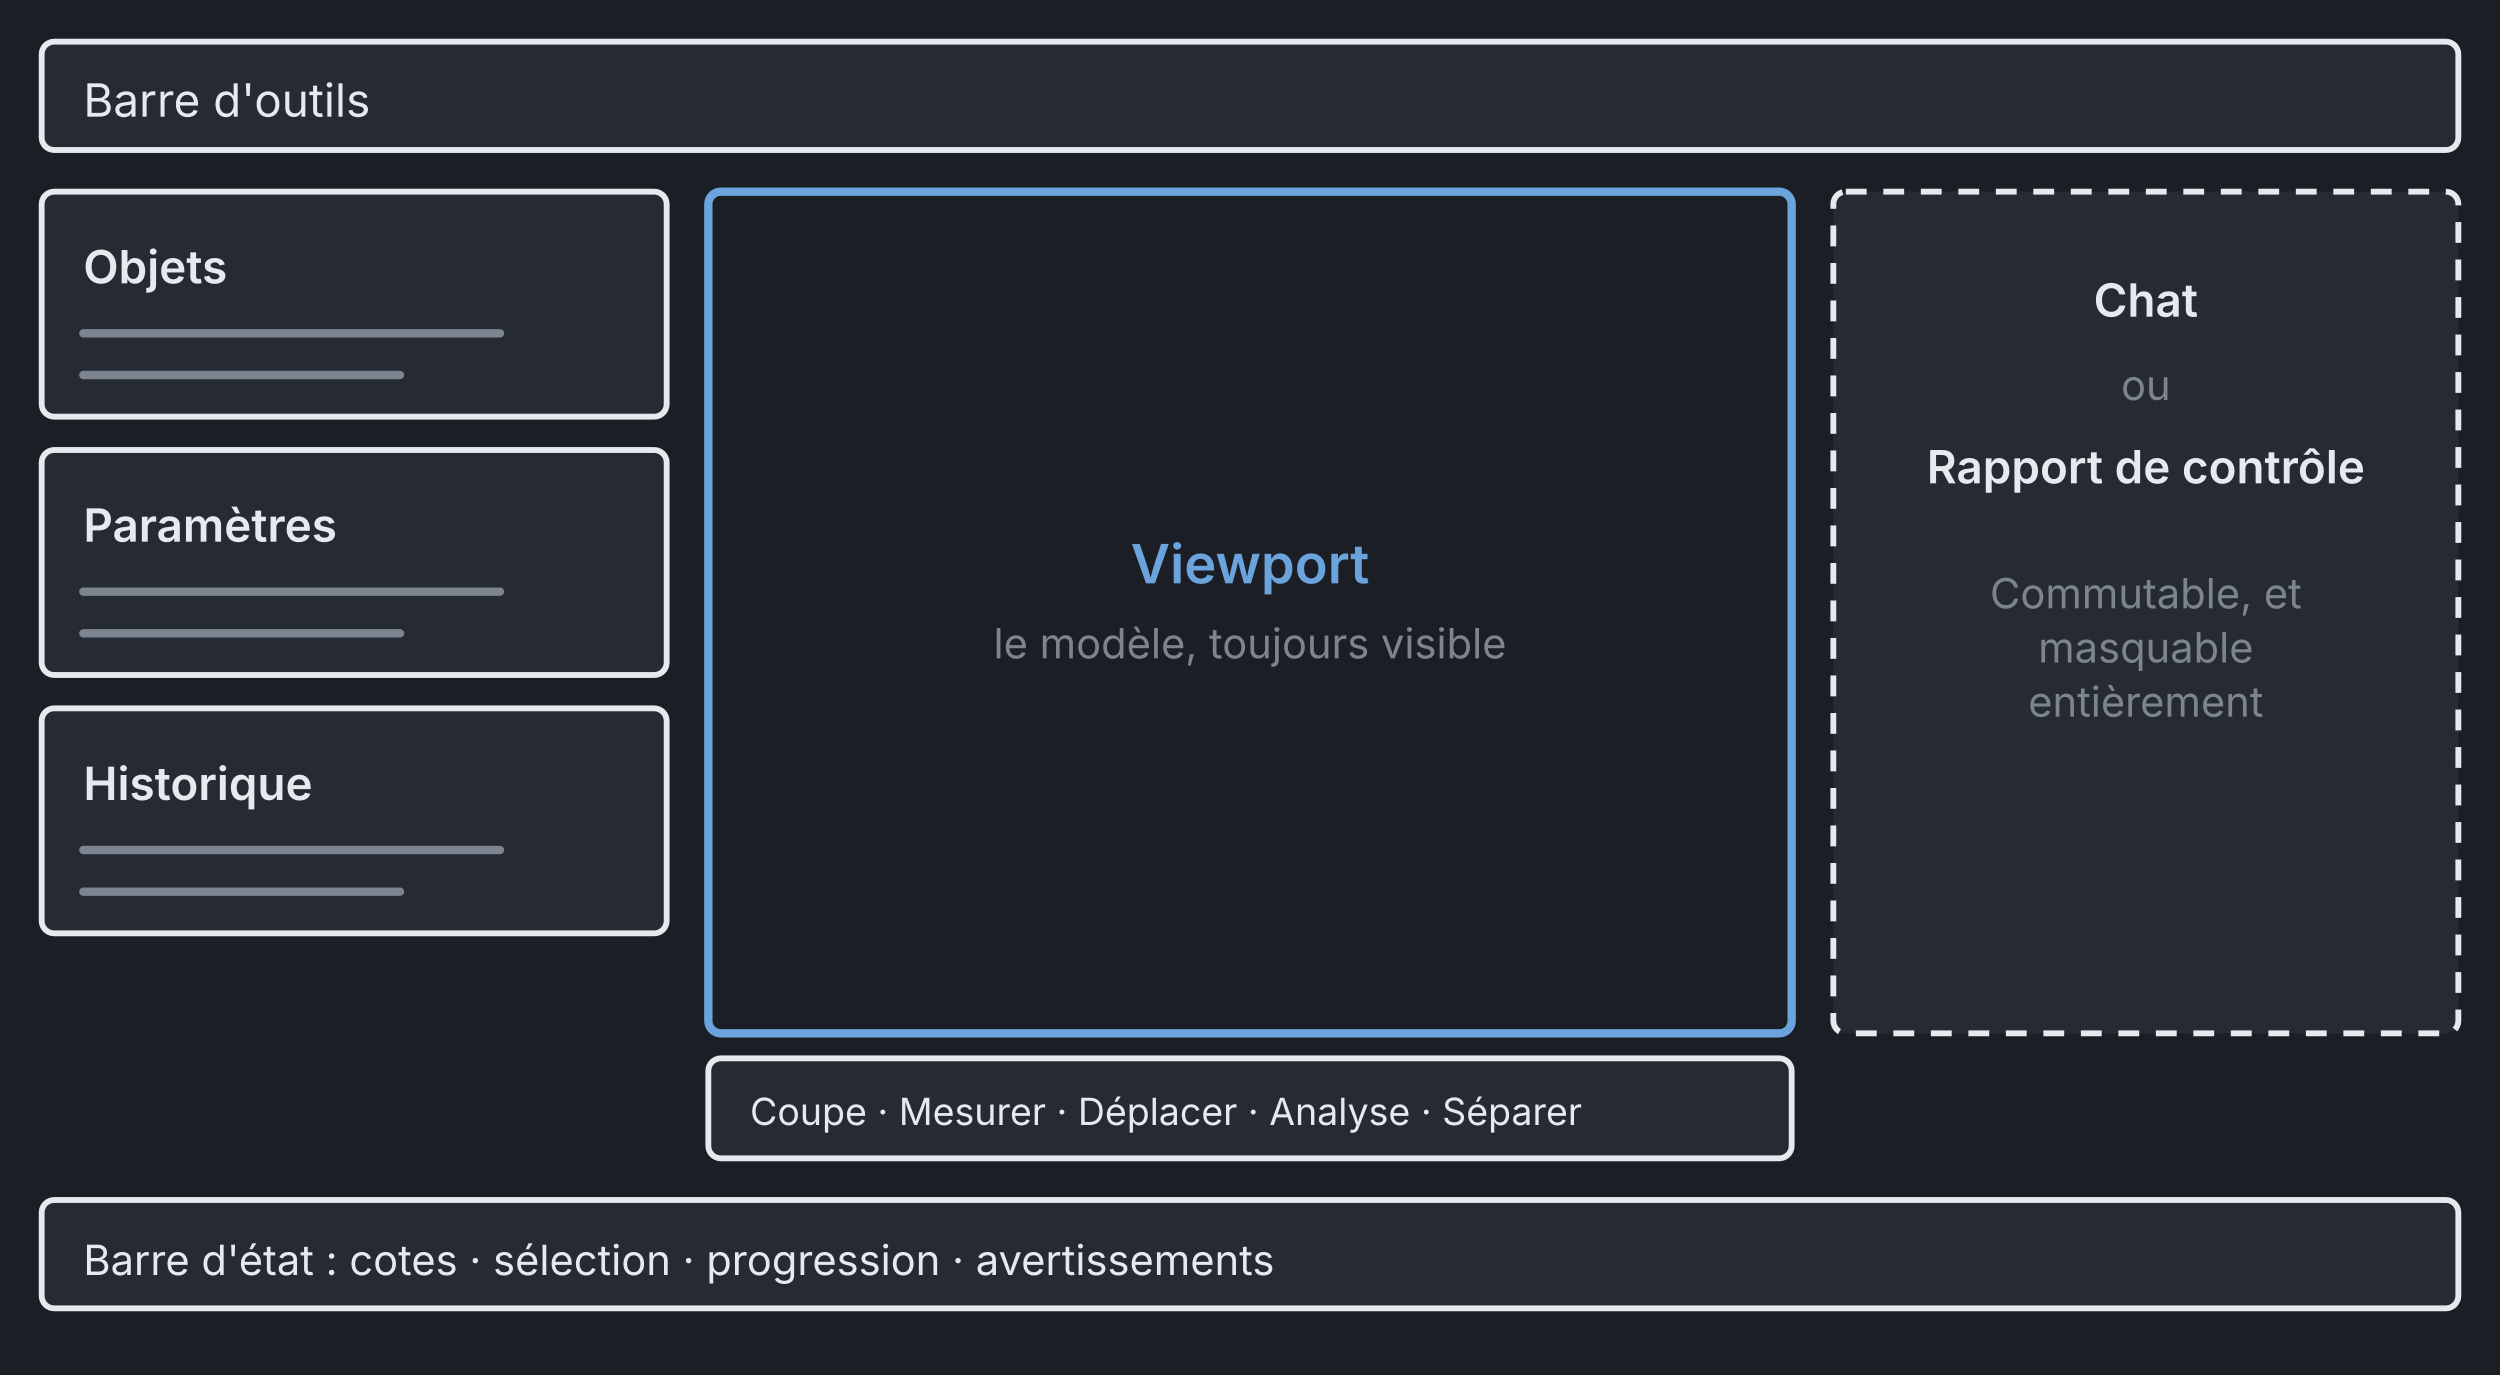
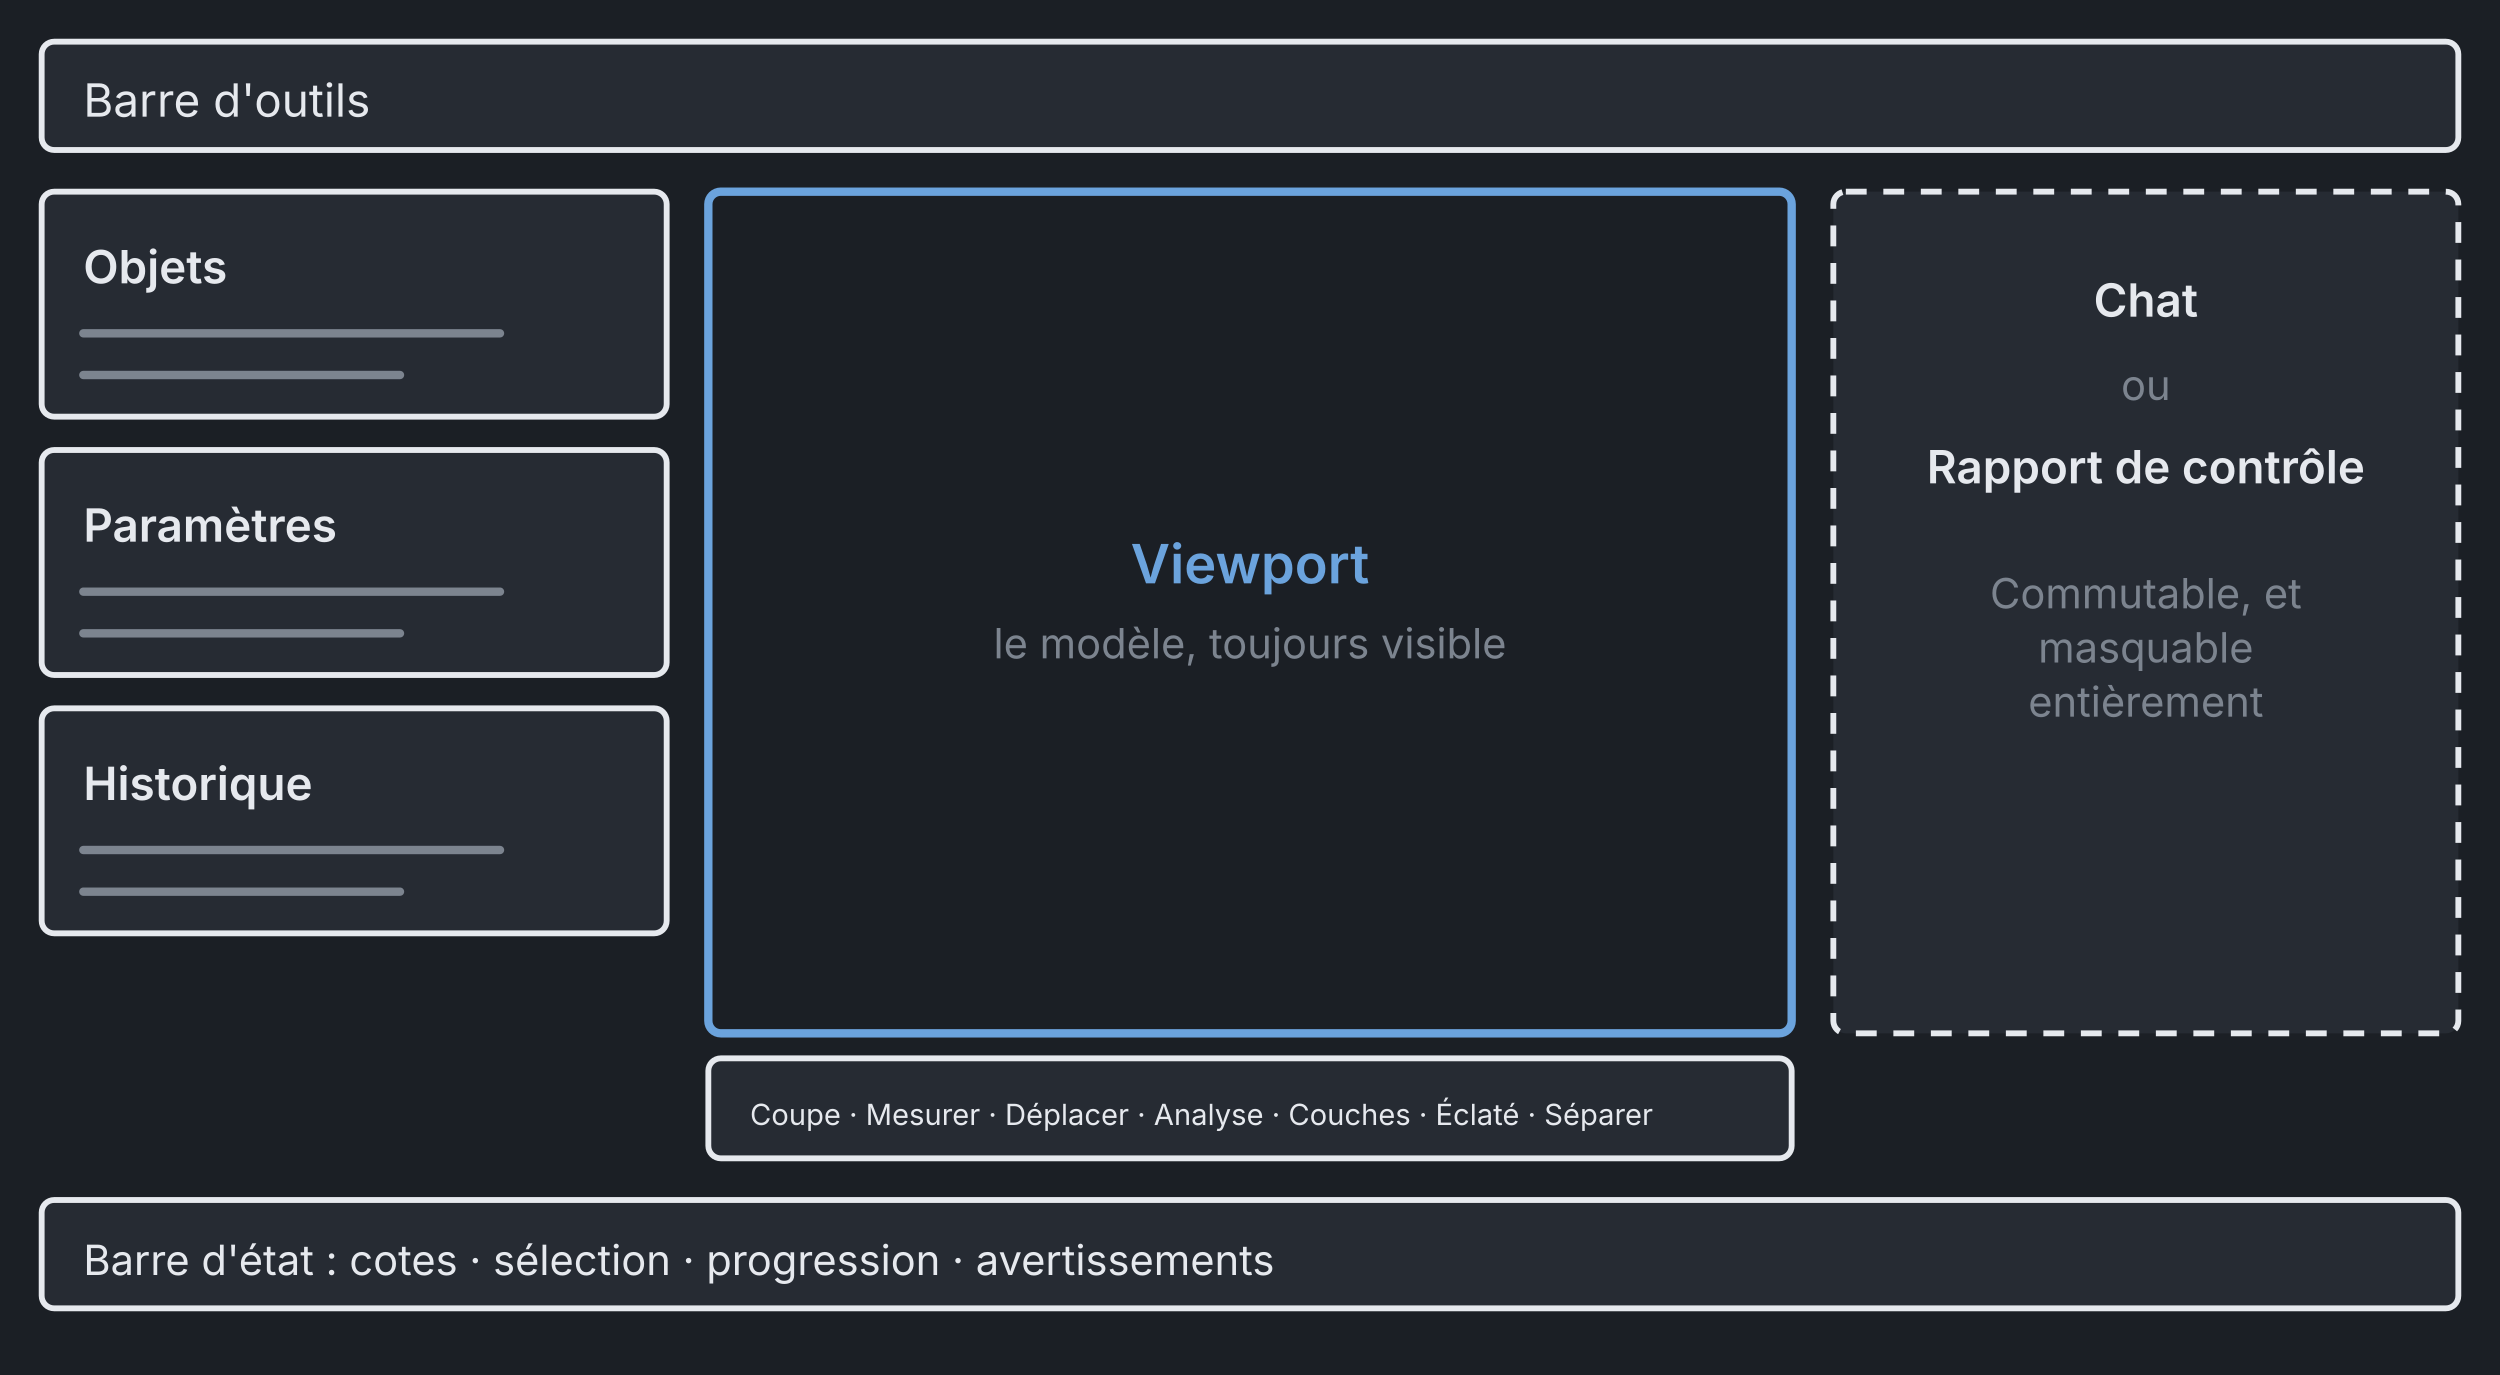
<svg xmlns="http://www.w3.org/2000/svg" viewBox="0 0 600 330" width="600" height="330">
  <rect x="0" y="0" width="600" height="330" fill="#1b1f25" />
  <rect x="10" y="10" width="580" height="26" rx="3" fill="#262b33" stroke="#e6e9ee" stroke-width="1.4" />
  <text x="20" y="28" fill="#e6e9ee" font-size="11" font-family="system-ui, -apple-system, Segoe UI, sans-serif" text-anchor="start">Barre d'outils</text>
  <rect x="10" y="46" width="150" height="54" rx="3" fill="#262b33" stroke="#e6e9ee" stroke-width="1.4" />
  <text x="20" y="68" fill="#e6e9ee" font-size="11" font-family="system-ui, -apple-system, Segoe UI, sans-serif" text-anchor="start" font-weight="600">Objets</text>
  <line x1="20" y1="80" x2="120" y2="80" stroke="#7c848f" stroke-width="2" stroke-linecap="round" />
  <line x1="20" y1="90" x2="96" y2="90" stroke="#7c848f" stroke-width="2" stroke-linecap="round" />
  <rect x="10" y="108" width="150" height="54" rx="3" fill="#262b33" stroke="#e6e9ee" stroke-width="1.4" />
  <text x="20" y="130" fill="#e6e9ee" font-size="11" font-family="system-ui, -apple-system, Segoe UI, sans-serif" text-anchor="start" font-weight="600">Paramètres</text>
  <line x1="20" y1="142" x2="120" y2="142" stroke="#7c848f" stroke-width="2" stroke-linecap="round" />
  <line x1="20" y1="152" x2="96" y2="152" stroke="#7c848f" stroke-width="2" stroke-linecap="round" />
  <rect x="10" y="170" width="150" height="54" rx="3" fill="#262b33" stroke="#e6e9ee" stroke-width="1.4" />
  <text x="20" y="192" fill="#e6e9ee" font-size="11" font-family="system-ui, -apple-system, Segoe UI, sans-serif" text-anchor="start" font-weight="600">Historique</text>
  <line x1="20" y1="204" x2="120" y2="204" stroke="#7c848f" stroke-width="2" stroke-linecap="round" />
  <line x1="20" y1="214" x2="96" y2="214" stroke="#7c848f" stroke-width="2" stroke-linecap="round" />
  <rect x="170" y="46" width="260" height="202" rx="3" fill="none" stroke="#6ba3dd" stroke-width="2" />
  <text x="300" y="140" fill="#6ba3dd" font-size="13" font-family="system-ui, -apple-system, Segoe UI, sans-serif" text-anchor="middle" font-weight="600">Viewport</text>
  <text x="300" y="158" fill="#7c848f" font-size="10" font-family="system-ui, -apple-system, Segoe UI, sans-serif" text-anchor="middle">le modèle, toujours visible</text>
  <rect x="440" y="46" width="150" height="202" rx="3" fill="#262b33" stroke="#e6e9ee" stroke-width="1.4" stroke-dasharray="5 4" />
  <text x="515" y="76" fill="#e6e9ee" font-size="11" font-family="system-ui, -apple-system, Segoe UI, sans-serif" text-anchor="middle" font-weight="600">Chat</text>
  <text x="515" y="96" fill="#7c848f" font-size="10" font-family="system-ui, -apple-system, Segoe UI, sans-serif" text-anchor="middle">ou</text>
  <text x="515" y="116" fill="#e6e9ee" font-size="11" font-family="system-ui, -apple-system, Segoe UI, sans-serif" text-anchor="middle" font-weight="600">Rapport de contrôle</text>
  <text x="515" y="146" fill="#7c848f" font-size="10" font-family="system-ui, -apple-system, Segoe UI, sans-serif" text-anchor="middle">Commutable, et</text>
  <text x="515" y="159" fill="#7c848f" font-size="10" font-family="system-ui, -apple-system, Segoe UI, sans-serif" text-anchor="middle">masquable</text>
  <text x="515" y="172" fill="#7c848f" font-size="10" font-family="system-ui, -apple-system, Segoe UI, sans-serif" text-anchor="middle">entièrement</text>
  <rect x="170" y="254" width="260" height="24" rx="3" fill="#262b33" stroke="#e6e9ee" stroke-width="1.4" />
-   <text x="180" y="270" fill="#e6e9ee" font-size="9" font-family="system-ui, -apple-system, Segoe UI, sans-serif" text-anchor="start">Coupe · Mesurer · Déplacer · Analyse · Séparer</text>
+   <text x="180" y="270" fill="#e6e9ee" font-size="7" font-family="system-ui, -apple-system, Segoe UI, sans-serif" text-anchor="start">Coupe · Mesurer · Déplacer · Analyse · Couches · Éclaté · Séparer</text>
  <rect x="10" y="288" width="580" height="26" rx="3" fill="#262b33" stroke="#e6e9ee" stroke-width="1.4" />
  <text x="20" y="306" fill="#e6e9ee" font-size="10" font-family="system-ui, -apple-system, Segoe UI, sans-serif" text-anchor="start">Barre d'état : cotes · sélection · progression · avertissements</text>
</svg>
